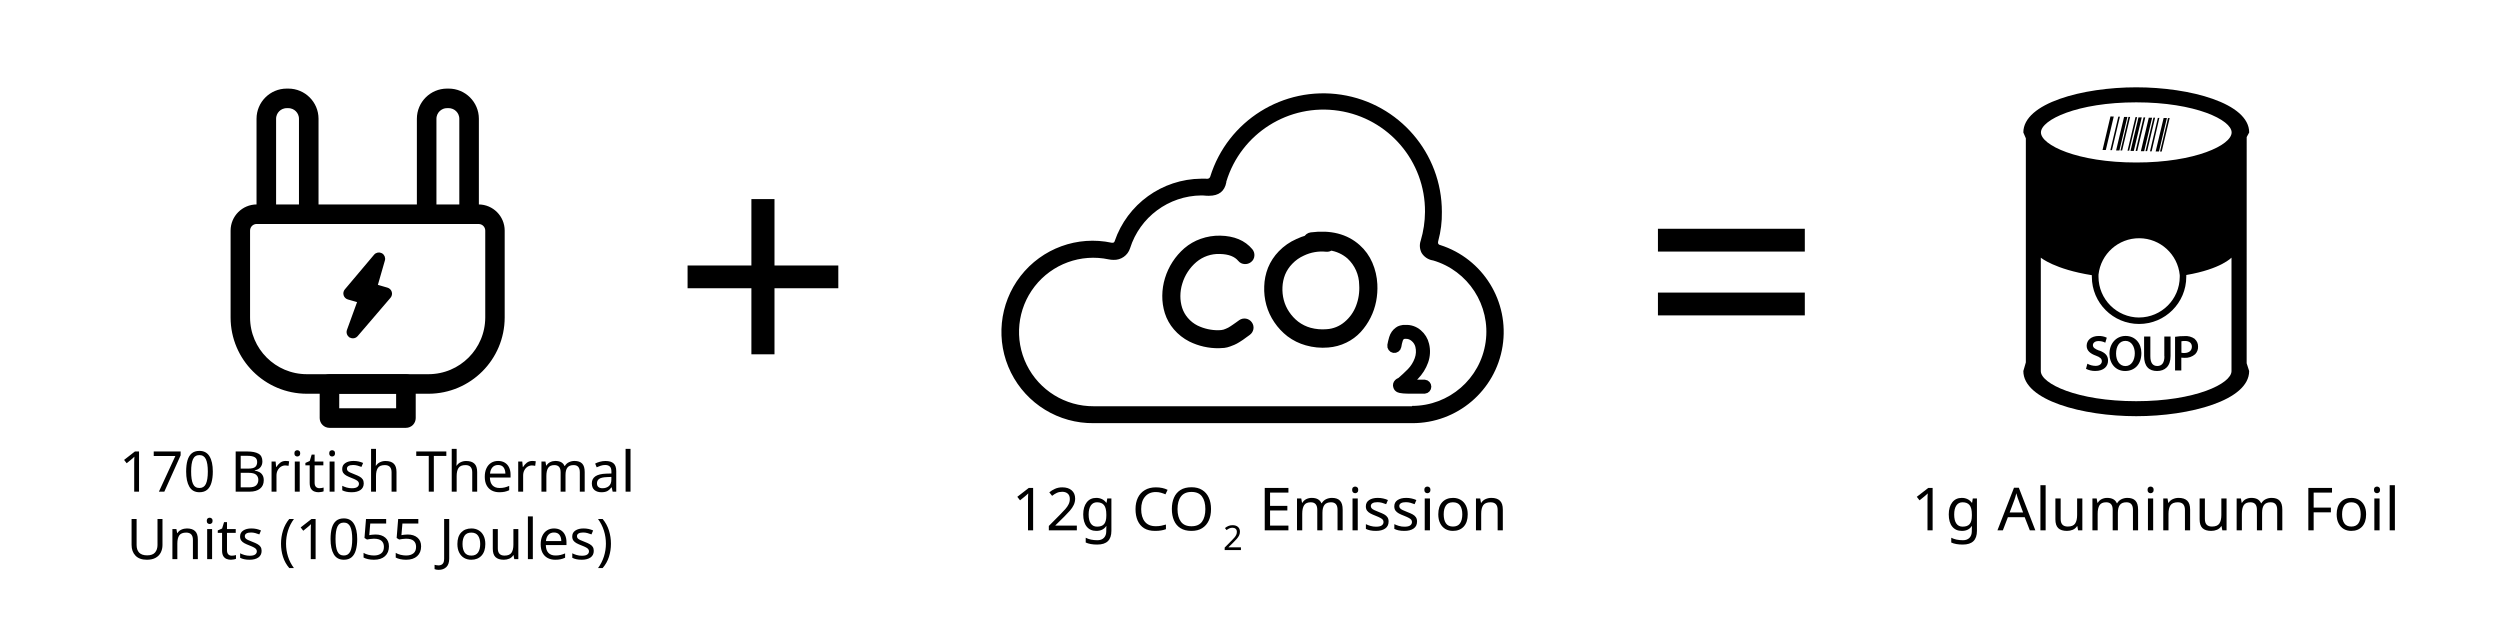
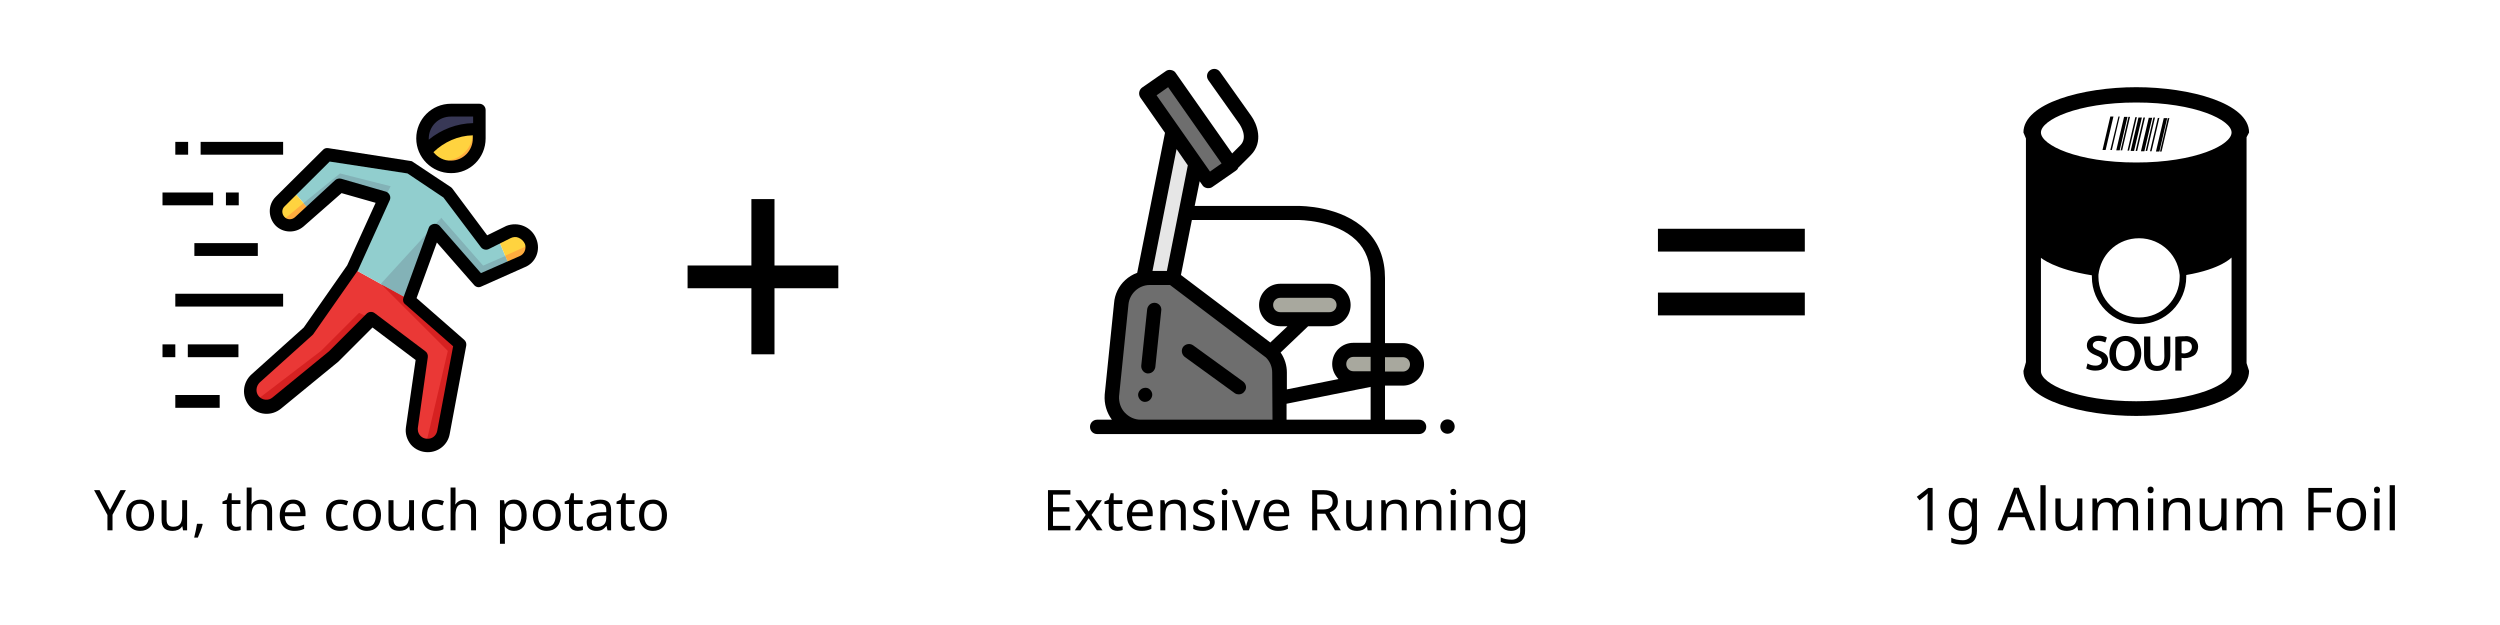
- <svg xmlns="http://www.w3.org/2000/svg" viewBox="0 0 800 200">
-   <defs>
-     <style>.cls-1{font-size:102.62px;}.cls-1,.cls-2,.cls-3{font-family:FuturaHandwritten, FuturaHandwritten;}.cls-2{font-size:19px;}.cls-3{font-size:18px;}.cls-4,.cls-5,.cls-6{stroke:#000;stroke-miterlimit:10;}.cls-4{stroke-width:2.66px;}.cls-5{stroke-width:3px;}.cls-6{stroke-width:0.75px;}</style>
-   </defs>
-   <g id="Layer_2" data-name="Layer 2">
-     <text class="cls-1" transform="translate(214.9 124.77)">+</text>
-     <text class="cls-1" transform="translate(524.79 123.19)">=</text>
-     <text class="cls-2" transform="translate(611.69 169.7)">1g Aluminum Foil</text>
-     <text class="cls-2" transform="translate(323.85 169.7)">12g CO</text>
-     <text class="cls-2" transform="translate(391.37 176.03) scale(0.58)">2</text>
-     <text class="cls-2" transform="translate(397.93 169.7)">
-       <tspan xml:space="preserve"> Emission</tspan>
-     </text>
-     <text class="cls-3" transform="translate(38.1 157.33)">170 British Thermal <tspan x="2.38" y="21.6">Units (1055 Joules) </tspan>
-     </text>
-     <path d="M680.76,37.42l-2.55,10.72-1.06,0,2.55-10.72Zm.35,0-2.55,10.72h.53l2.55-10.72Zm-3.25-.09-2.55,10.72h.52l2.54-10.72Zm5.49.16-2.54,10.72h.52l2.55-10.72Zm-8-.23L672.81,48l1.05,0L676.4,37.3Zm13.75.39-2.55,10.72h.53l2.55-10.72Zm2.11,10.85h.53l2.55-10.72h-.53Zm27.72,67.74.8,2.49c0,9.39-19,14.45-36.13,14.45s-36.13-5.07-36.13-14.45l.8-2.76V44.26l-.8-1.87c0-9.39,19-14.45,36.13-14.45S719.74,33,719.74,42.39l-.8,1.47ZM714.12,82.4s-3.31,3.68-14.51,5.6c0,.18,0,.37,0,.56a15.11,15.11,0,1,1-30.22,0c0-.17,0-.34,0-.5-11.95-1.9-16.33-5.61-16.33-5.61v36.3c0,4,11.61,9.63,30.51,9.63s30.51-5.61,30.51-9.63V82.4Zm-29.6,19.2a13.06,13.06,0,0,0,13-13c0-.19,0-.38,0-.57a13.07,13.07,0,0,0-26-.15V88c0,.18,0,.37,0,.56A13.06,13.06,0,0,0,684.52,101.61Zm29.6-59.22c0-4-11.61-9.63-30.51-9.63s-30.51,5.61-30.51,9.63S664.71,52,683.61,52,714.12,46.41,714.12,42.39Zm-21.76-4.63-2.55,10.72,1.06,0,2.54-10.72Zm-6.42-.18L683.4,48.29h.53l2.55-10.72Zm-1.63,0-2.55,10.72,1.06,0,2.54-10.72Zm6.2.18L688,48.42h.53L691,37.72Zm-2.9-.08-2.54,10.72,1.06,0,2.54-10.72Zm-15.8,74.56c-1.45-.56-2.08-1-2.08-1.79,0-.63.55-1.3,1.8-1.3a4.57,4.57,0,0,1,2.16.52l.48-1.6a5.7,5.7,0,0,0-2.6-.55c-2.36,0-3.84,1.36-3.84,3.13,0,1.56,1.14,2.51,2.93,3.16,1.39.5,1.93,1,1.93,1.8s-.71,1.48-2,1.48a5.51,5.51,0,0,1-2.63-.69l-.44,1.64a6.46,6.46,0,0,0,2.93.68c2.81,0,4.12-1.52,4.12-3.26C674.61,113.83,673.69,112.88,671.81,112.18Zm13.43.77c0,3.64-2.21,5.72-5.21,5.72s-5-2.34-5-5.53,2.09-5.69,5.16-5.69S685.24,109.85,685.24,112.95Zm-2.1.08c0-2-1-4-3-4s-3,1.82-3,4.06,1.11,4,3,4S683.14,115.3,683.14,113Zm9.48.93c0,2.13-.85,3.11-2.29,3.11s-2.22-1-2.22-3.11v-6.33h-2v6.22c0,3.42,1.63,4.82,4.14,4.82s4.33-1.48,4.33-4.83v-6.2h-2V114Zm9.7-5.53a3.07,3.07,0,0,1,1.06,2.4,3.29,3.29,0,0,1-.93,2.47,4.79,4.79,0,0,1-3.43,1.16,5.56,5.56,0,0,1-1-.06v4.09h-2V107.78a17.1,17.1,0,0,1,3-.23A4.91,4.91,0,0,1,702.32,108.44Zm-.92,2.48c0-1.21-.84-1.85-2.21-1.85a5.64,5.64,0,0,0-1.14.09v3.68a4,4,0,0,0,1,.08C700.49,112.92,701.4,112.19,701.4,110.92Z" />
-     <path d="M460.25,77.07a33.37,33.37,0,0,0,1.15-9.26,37.92,37.92,0,0,0-74.13-11.28c-.08.25-.35.83-1.43.65l-.3,0c-.36,0-.74,0-1.14,0a29.57,29.57,0,0,0-27.71,20,.66.66,0,0,1-.77.5l-.16,0A29.19,29.19,0,1,0,350,135.41H451.86a29.19,29.19,0,0,0,9-57C460.55,78.35,459.94,78.14,460.25,77.07ZM451.86,130H350a23.76,23.76,0,1,1,4.79-47,7.6,7.6,0,0,0,1.53.16,5.33,5.33,0,0,0,5.3-3.72A24.17,24.17,0,0,1,384.4,62.54c.33,0,.69,0,1.07.05s.85.06,1.31.06h.1c3.15,0,5-1.45,5.54-4.31,0-.08,0-.16,0-.21A32.49,32.49,0,0,1,456,67.8,33.19,33.19,0,0,1,454.63,77a5,5,0,0,0,.29,3.94,5.21,5.21,0,0,0,3.41,2.36l.13,0a23.76,23.76,0,0,1-6.6,46.59Z" />
-     <path class="cls-4" d="M397.27,82.64q-2.16-2.61-6.92-2.7A12.35,12.35,0,0,0,382,82.82a15.89,15.89,0,0,0-4.94,7.55,14.84,14.84,0,0,0-.67,4.36,13.69,13.69,0,0,0,.63,4.18,10.74,10.74,0,0,0,2.07,3.68,11.27,11.27,0,0,0,3.55,2.79A16.38,16.38,0,0,0,390,107a7.64,7.64,0,0,0,1-.07,8,8,0,0,0,.85-.16,6.11,6.11,0,0,0,.92-.34l.83-.38q.27-.13.9-.54c.42-.27.7-.46.83-.56l1-.7q.76-.54,1-.72a1.57,1.57,0,0,1,2.18.4,1.5,1.5,0,0,1,.27,1.17,1.61,1.61,0,0,1-.65,1,12.42,12.42,0,0,0-1,.72l-1.17.85q-.31.22-1.12.72a10.34,10.34,0,0,1-1.35.72l-1.33.52a6.69,6.69,0,0,1-1.55.38,13.51,13.51,0,0,1-1.57.09,19.37,19.37,0,0,1-8.85-2,14.68,14.68,0,0,1-4.54-3.57,13.44,13.44,0,0,1-2.63-4.7,16.79,16.79,0,0,1-.76-5.19,18.49,18.49,0,0,1,.81-5.26,19.35,19.35,0,0,1,5.8-8.94,15,15,0,0,1,4.79-2.76,16.26,16.26,0,0,1,5.8-.94q6.16.13,9.26,3.86a1.58,1.58,0,0,1,.36,1.15,1.41,1.41,0,0,1-.56,1.06,1.65,1.65,0,0,1-1.17.36A1.39,1.39,0,0,1,397.27,82.64Z" />
-     <path class="cls-4" d="M418.39,76.58a1.53,1.53,0,0,1,1.21-.9q9.12-1.17,14.6,3.73a14.57,14.57,0,0,1,3.73,5.17A18.41,18.41,0,0,1,439.42,91a21.34,21.34,0,0,1-.36,5.17,19,19,0,0,1-4.61,9.17,14,14,0,0,1-4.2,3.1,14.59,14.59,0,0,1-5.35,1.44,18.63,18.63,0,0,1-6.69-.65,16.19,16.19,0,0,1-5.41-2.67,17.92,17.92,0,0,1-3.91-4.18,17.29,17.29,0,0,1-2.38-5.12,18.2,18.2,0,0,1-.63-5.57A16.28,16.28,0,0,1,407,86.17a15.21,15.21,0,0,1,3.17-4.83,16.38,16.38,0,0,1,5.23-3.64A19.17,19.17,0,0,1,418.39,76.58Zm6.07,2.65a14.65,14.65,0,0,0-7.77,1.35,13,13,0,0,0-4.11,2.9A12.23,12.23,0,0,0,410,87.38a13.64,13.64,0,0,0-.94,4.43,15,15,0,0,0,.47,4.56,13.77,13.77,0,0,0,1.91,4.2,14.59,14.59,0,0,0,3.17,3.41,13.14,13.14,0,0,0,4.45,2.2,16.19,16.19,0,0,0,5.57.49,11.07,11.07,0,0,0,6.47-2.61,13.81,13.81,0,0,0,4.09-5.75,17,17,0,0,0,1.08-7.19,13,13,0,0,0-4.18-9.39,12.35,12.35,0,0,0-6.38-2.92A1.5,1.5,0,0,1,424.45,79.23Z" />
-     <path class="cls-4" d="M445.27,110.56l.24-1.18c.05-.26.16-.65.31-1.15a4.74,4.74,0,0,1,.64-1.34,4.25,4.25,0,0,1,1-1,2.5,2.5,0,0,1,.88-.43,4,4,0,0,1,.73-.16l.72,0a5.67,5.67,0,0,1,4,1.39A6.69,6.69,0,0,1,456,110.3a9.09,9.09,0,0,1-.27,5.3,13.07,13.07,0,0,1-2.95,4.7q-1.28,1.31-2.57,2.52.58,0,1.39,0l2.63,0,1.64,0a.92.92,0,0,1,0,1.83l-1.65,0-2.62,0q-1.6,0-2.51-.08a8,8,0,0,1-.94-.13,2.38,2.38,0,0,1-.42-.13,1,1,0,0,1-.58-.65,1,1,0,0,1,.24-1.1,1.62,1.62,0,0,1,.52-.34l.34-.16q1.62-1.39,3.22-3a11.12,11.12,0,0,0,2.5-4,7.49,7.49,0,0,0,.25-4.35,4.87,4.87,0,0,0-1.65-2.62,4,4,0,0,0-2.75-1,2.46,2.46,0,0,0-1.28.26,2.68,2.68,0,0,0-.92,1.28,13.6,13.6,0,0,0-.52,2.23.94.94,0,0,1-.39.59.87.87,0,0,1-.68.16.89.89,0,0,1-.59-.38A.91.91,0,0,1,445.27,110.56Z" />
-     <path class="cls-5" d="M137.13,124.5H98.2A22.93,22.93,0,0,1,75.29,101.6V73.79a6.88,6.88,0,0,1,6.87-6.87h71A6.88,6.88,0,0,1,160,73.79V101.6A22.93,22.93,0,0,1,137.13,124.5Zm-55-54.33a3.62,3.62,0,0,0-3.61,3.61v27.81A19.67,19.67,0,0,0,98.2,121.24h38.93a19.67,19.67,0,0,0,19.65-19.65V73.79a3.61,3.61,0,0,0-3.61-3.61Z" />
-     <path class="cls-5" d="M98.8,70.18a1.63,1.63,0,0,1-1.63-1.63V38a4.9,4.9,0,0,0-4.89-4.89h-.54A4.9,4.9,0,0,0,86.85,38V68.54a1.63,1.63,0,0,1-3.26,0V38a8.16,8.16,0,0,1,8.15-8.15h.53A8.16,8.16,0,0,1,100.43,38V68.54A1.63,1.63,0,0,1,98.8,70.18Z" />
-     <path class="cls-5" d="M150.11,70.18a1.63,1.63,0,0,1-1.63-1.63V38a4.9,4.9,0,0,0-4.89-4.89h-.53A4.9,4.9,0,0,0,138.16,38V68.54a1.63,1.63,0,1,1-3.26,0V38a8.16,8.16,0,0,1,8.15-8.15h.53A8.16,8.16,0,0,1,151.74,38V68.54A1.63,1.63,0,0,1,150.11,70.18Z" />
-     <path class="cls-5" d="M129.9,135.41H105.43a1.63,1.63,0,0,1-1.63-1.63V122.87a1.63,1.63,0,0,1,1.63-1.63H129.9a1.63,1.63,0,0,1,1.63,1.63v10.91A1.63,1.63,0,0,1,129.9,135.41Zm-22.85-3.26h21.21V124.5H107.06Z" />
-     <polygon class="cls-6" points="112.92 106.26 116.88 95.37 111.88 93.94 121.26 82.8 118.45 92.53 123.46 93.96 112.92 106.26" />
-     <path class="cls-6" d="M112.92,107.89a1.61,1.61,0,0,1-.82-.22,1.63,1.63,0,0,1-.71-2l3.36-9.25-3.32-.95a1.63,1.63,0,0,1-.8-2.62L120,81.74a1.63,1.63,0,0,1,2.81,1.5l-2.35,8.17,3.43,1a1.63,1.63,0,0,1,.79,2.63l-10.54,12.3A1.63,1.63,0,0,1,112.92,107.89ZM117.82,94a1.63,1.63,0,0,1,.59,1.89l-.89,2.46,3-3.56L118,94.1Zm-3.08-1,2.58.74.19.07a1.64,1.64,0,0,1-.62-1.78l.68-2.37Z" />
+ <svg xmlns="http://www.w3.org/2000/svg" version="1.1" id="Layer_1" x="0px" y="0px" viewBox="0 0 800 200" style="enable-background:new 0 0 800 200;" xml:space="preserve">
+   <style type="text/css">
+ 	.st0{font-family:'FuturaHandwritten';}
+ 	.st1{font-size:102.62px;}
+ 	.st2{font-size:19px;}
+ 	.st3{font-size:18px;}
+ 	.st4{fill:#6E6E6E;}
+ 	.st5{fill:#A8A89E;}
+ 	.st6{fill:#E6E6E6;}
+ 	.st7{fill:#383856;}
+ 	.st8{fill:#FFD33F;}
+ 	.st9{fill:#EA3836;}
+ 	.st10{fill:#91CECE;}
+ 	.st11{fill:#FFAC3E;}
+ 	.st12{fill:#83B2B7;}
+ 	.st13{fill:#D62121;}
+ 	.st14{fill:#202033;}
+ </style>
+   <text transform="matrix(1 0 0 1 214.9 124.77)" class="st0 st1">+</text>
+   <text transform="matrix(1 0 0 1 524.79 123.19)" class="st0 st1">=</text>
+   <text transform="matrix(1 0 0 1 611.69 169.7)" class="st0 st2">1g Aluminum Foil</text>
+   <text transform="matrix(1 0 0 1 30.0999 169.7001)" class="st0 st3">You, the couch potato</text>
+   <path d="M680.8,37.4l-2.5,10.7h-1.1l2.5-10.7H680.8z M681.1,37.4l-2.5,10.7h0.5l2.5-10.7H681.1z M677.9,37.3L675.3,48h0.5l2.5-10.7  H677.9z M683.3,37.5l-2.5,10.7h0.5l2.5-10.7H683.3z M675.3,37.3L672.8,48h1l2.5-10.7L675.3,37.3z M689.1,37.6l-2.5,10.7h0.5  l2.5-10.7H689.1z M691.2,48.5h0.5l2.5-10.7h-0.5L691.2,48.5z M718.9,116.2l0.8,2.5c0,9.4-19,14.4-36.1,14.4s-36.1-5.1-36.1-14.4  l0.8-2.8V44.3l-0.8-1.9c0-9.4,19-14.5,36.1-14.5s36.1,5.1,36.1,14.5l-0.8,1.5L718.9,116.2z M714.1,82.4c0,0-3.3,3.7-14.5,5.6  c0,0.2,0,0.4,0,0.6c0,8.3-6.7,15.1-15.1,15.1s-15.1-6.7-15.1-15.1c0,0,0,0,0,0c0-0.2,0-0.3,0-0.5c-12-1.9-16.3-5.6-16.3-5.6v36.3  c0,4,11.6,9.6,30.5,9.6s30.5-5.6,30.5-9.6L714.1,82.4L714.1,82.4z M684.5,101.6c7.2,0,13-5.8,13-13c0-0.2,0-0.4,0-0.6  c-0.7-7.2-7.1-12.4-14.3-11.7c-6.2,0.6-11,5.4-11.7,11.6V88c0,0.2,0,0.4,0,0.6C671.5,95.7,677.3,101.6,684.5,101.6L684.5,101.6z   M714.1,42.4c0-4-11.6-9.6-30.5-9.6s-30.5,5.6-30.5,9.6s11.6,9.6,30.5,9.6S714.1,46.4,714.1,42.4L714.1,42.4z M692.4,37.8l-2.5,10.7  h1.1l2.5-10.7H692.4z M685.9,37.6l-2.5,10.7h0.5l2.5-10.7L685.9,37.6z M684.3,37.6l-2.5,10.7h1.1l2.5-10.7H684.3z M690.5,37.8  L688,48.4h0.5l2.5-10.7L690.5,37.8z M687.6,37.7l-2.5,10.7h1.1l2.5-10.7H687.6z M671.8,112.2c-1.5-0.6-2.1-1-2.1-1.8  c0-0.6,0.5-1.3,1.8-1.3c0.8,0,1.5,0.2,2.2,0.5l0.5-1.6c-0.8-0.4-1.7-0.6-2.6-0.6c-2.4,0-3.8,1.4-3.8,3.1c0,1.6,1.1,2.5,2.9,3.2  c1.4,0.5,1.9,1,1.9,1.8s-0.7,1.5-2,1.5c-0.9,0-1.8-0.2-2.6-0.7l-0.4,1.6c0.9,0.5,1.9,0.7,2.9,0.7c2.8,0,4.1-1.5,4.1-3.3  C674.6,113.8,673.7,112.9,671.8,112.2L671.8,112.2z M685.2,113c0,3.6-2.2,5.7-5.2,5.7s-5-2.3-5-5.5s2.1-5.7,5.2-5.7  S685.2,109.8,685.2,113L685.2,113z M683.1,113.1c0-2-1-4-3-4s-3,1.8-3,4.1s1.1,4,3,4S683.1,115.3,683.1,113.1L683.1,113.1z   M692.6,114c0,2.1-0.8,3.1-2.3,3.1s-2.2-1-2.2-3.1v-6.3h-2v6.2c0,3.4,1.6,4.8,4.1,4.8s4.3-1.5,4.3-4.8v-6.2h-2L692.6,114L692.6,114z   M702.3,108.5c0.7,0.6,1.1,1.5,1.1,2.4c0,0.9-0.3,1.8-0.9,2.5c-0.9,0.8-2.2,1.2-3.4,1.2c-0.3,0-0.7,0-1-0.1v4.1h-2v-10.8  c1-0.2,2-0.2,3-0.2C700.2,107.4,701.4,107.8,702.3,108.5L702.3,108.5z M701.4,111c0-1.2-0.8-1.8-2.2-1.8c-0.4,0-0.8,0-1.1,0.1v3.7  c0.3,0.1,0.7,0.1,1,0.1C700.5,112.9,701.4,112.2,701.4,111L701.4,111z" />
+   <g>
+     <polygon class="st4" points="394,52.8 386.6,58 366.9,30 374.4,24.7  " />
+     <g>
+       <path class="st5" d="M453.4,116.5L453.4,116.5c0-2.5-2-4.6-4.6-4.6h-15.7c-2.5,0-4.6,2-4.6,4.6l0,0c0,2.5,2,4.6,4.6,4.6h15.7    C451.4,121,453.4,119,453.4,116.5z" />
+       <path class="st5" d="M430,97.6L430,97.6c0-2.5-2-4.6-4.6-4.6h-15.7c-2.5,0-4.6,2-4.6,4.6l0,0c0,2.5,2,4.6,4.6,4.6h15.7    C427.9,102.1,430,100.1,430,97.6z" />
+     </g>
+     <path class="st6" d="M382.6,52.4L375.3,89l-0.1,0H368c-0.7,0-1.3,0.1-1.9,0.2l9.3-47.1L382.6,52.4z" />
+     <path class="st4" d="M409.5,119.2v17.4h-44.5c-5.4,0-9.6-4.6-9.1-9.9l3-29.3c0.3-4.1,3.3-7.3,7.2-8.2c0.6-0.1,1.3-0.2,1.9-0.2h7.3   l0.1,0l31.3,23.7C408.5,114.4,409.5,116.7,409.5,119.2z" />
+     <path d="M463.2,134.2c-1.3,0-2.3,1-2.3,2.3c0,1.3,1,2.3,2.3,2.3c1.3,0,2.3-1,2.3-2.3C465.5,135.2,464.5,134.2,463.2,134.2z" />
+     <path d="M454.1,134.3h-10.9v-10.9h5.7c3.8,0,6.8-3.1,6.8-6.8s-3.1-6.8-6.8-6.8h-5.7V89c0-6.2-2-11.4-6-15.3   c-8-7.9-21.1-7.8-21.9-7.8h-33l1.6-7.9l0.9,1.3c0.3,0.5,0.9,0.8,1.5,0.9c0.1,0,0.3,0,0.4,0c0.5,0,0.9-0.1,1.3-0.4l7.5-5.2   c0.3-0.2,0.6-0.5,0.7-0.9c0.6-0.6,1.8-1.8,4-4c4.3-4.3,2-10.1,0.2-12.6l-10-14.1c-0.7-1-2.1-1.3-3.2-0.5c-1,0.7-1.3,2.1-0.5,3.2   l10,14.1c0.1,0.2,2.8,4.1,0.2,6.7c-1.1,1.1-1.9,1.9-2.6,2.6l-18.1-25.8c-0.3-0.5-0.9-0.8-1.5-0.9c-0.6-0.1-1.2,0-1.7,0.4l-7.5,5.2   c-1,0.7-1.3,2.1-0.6,3.2l7.9,11.3l-8.9,44.8c-1.4,0.5-2.7,1.3-3.8,2.3c-2.1,1.9-3.4,4.6-3.6,7.4l-3,29.3c0,0,0,0.1,0,0.1   c-0.2,2.8,0.6,5.6,2.3,7.9h-4.7c-1.3,0-2.3,1-2.3,2.3c0,1.3,1,2.3,2.3,2.3h103c1.3,0,2.3-1,2.3-2.3   C456.4,135.3,455.4,134.3,454.1,134.3z M443.2,114.3h5.7c1.3,0,2.3,1,2.3,2.3s-1,2.3-2.3,2.3h-5.7V114.3z M370.1,30.5l3.7-2.6   l17.1,24.4l-3.7,2.6L370.1,30.5z M376.5,47.7l3.6,5.2l-6.7,33.8h-4.6L376.5,47.7z M407.2,134.3h-42.2c-1.9,0-3.7-0.8-5.1-2.3   c-1.3-1.4-1.9-3.3-1.8-5.2l3-29.3c0,0,0,0,0,0c0.3-3.5,3.3-6.3,6.8-6.3h6.5l30.7,23.2c1.3,1.3,2,3,2,4.8L407.2,134.3L407.2,134.3   L407.2,134.3z M438.6,134.3h-26.9v-5.1l26.9-5.4V134.3z M438.6,118.8h-5.5c-1.3,0-2.3-1-2.3-2.3c0-1.3,1-2.3,2.3-2.3h5.5V118.8z    M438.6,109.7h-5.5c-3.8,0-6.8,3-6.8,6.8c0,1.9,0.8,3.5,2,4.8l-16.5,3.3v-5.4c0-2.3-0.7-4.5-2-6.4l8.8-8.4h6.8   c3.8,0,6.8-3.1,6.8-6.8c0-3.8-3.1-6.8-6.8-6.8h-15.7c-3.8,0-6.8,3.1-6.8,6.8c0,3.8,3.1,6.8,6.8,6.8h2.3l-5.5,5.2L377.9,88l3.5-17.6   h33.9c0,0,0,0,0,0c0.1,0,11.9-0.1,18.7,6.5c3.1,3,4.6,7.1,4.6,12.1L438.6,109.7L438.6,109.7z M409.7,99.9c-1.3,0-2.3-1-2.3-2.3   c0-1.3,1-2.3,2.3-2.3h15.7c1.3,0,2.3,1,2.3,2.3s-1,2.3-2.3,2.3H409.7z" />
+     <path d="M366.7,124.1c-0.1,0-0.2,0-0.2,0c-1.2,0-2.1,0.9-2.3,2c-0.1,1.2,0.8,2.4,2,2.5c0.1,0,0.2,0,0.2,0c1.2,0,2.1-0.9,2.3-2   c0.1-0.6-0.1-1.2-0.5-1.7C367.8,124.4,367.3,124.1,366.7,124.1z" />
+     <path d="M369.6,96.9c-0.1,0-0.2,0-0.2,0c-1.2,0-2.1,0.9-2.3,2l-1.9,18.1c-0.1,1.2,0.8,2.4,2,2.5c0.1,0,0.2,0,0.2,0   c1.2,0,2.1-0.9,2.3-2l1.9-18.1C371.8,98.2,370.9,97,369.6,96.9z" />
+     <path d="M397.8,122.1l-16-11.6c-1-0.7-2.4-0.5-3.2,0.5c-0.7,1-0.5,2.4,0.5,3.2l16,11.6c0.4,0.3,0.9,0.4,1.3,0.4   c0.7,0,1.4-0.3,1.8-0.9C399.1,124.3,398.8,122.9,397.8,122.1z" />
+   </g>
+   <text transform="matrix(1 0 0 1 333.6034 169.6999)" class="st0 st3">Extensive Running</text>
+   <g>
+     <rect x="64.2" y="45.4" width="26.4" height="4.1" />
+     <rect x="56.1" y="45.4" width="4.1" height="4.1" />
+     <rect x="72.3" y="61.6" width="4.1" height="4.1" />
+     <rect x="52" y="61.6" width="16.2" height="4.1" />
+     <rect x="62.2" y="77.8" width="20.3" height="4.1" />
+     <rect x="56.1" y="94" width="34.5" height="4.1" />
+     <rect x="60.1" y="110.2" width="16.2" height="4.1" />
+     <rect x="52" y="110.2" width="4.1" height="4.1" />
+     <rect x="56.1" y="126.4" width="14.2" height="4.1" />
+     <path class="st7" d="M144.3,35.2h9.1v6.1c-6.5,0-12.7,2.6-17.2,7.1c-0.6-1.3-1-2.7-1-4.1C135.1,39.3,139.2,35.2,144.3,35.2z" />
+     <path class="st8" d="M153.4,44.3c0,5-4,9.1-9.1,9.1c-3.5,0-6.6-1.9-8.2-5c4.6-4.6,10.8-7.1,17.2-7.1V44.3z" />
+     <path class="st9" d="M98.7,106.2l-16.8,15.1c-2,1.8-2.3,4.8-0.7,7l0,0c1.7,2.3,5,2.8,7.3,1c0.1,0,0.1-0.1,0.2-0.1l18.1-14.8   l12.2-12.2l16.2,12.2l-3.2,22.7c-0.4,2.7,1.5,5.2,4.2,5.6c0.2,0,0.5,0.1,0.7,0.1h0.1c2.5,0,4.6-1.7,5.1-4.2   c1.6-8.8,5.3-28.3,5.3-28.3L131.1,96l-18.2-10.1L98.7,106.2z" />
+     <path class="st10" d="M159.2,75.9l-3.8,1.9l-12.2-16.2l-12.2-8.1l-26.4-4.1L93.4,60.7l6.1,7l9.3-8.2l14.2,4.1l-10.1,22.3L131.1,96   l8.1-22.3L153.4,90l9.8-4.4L159.2,75.9z" />
+     <g>
+       <path class="st8" d="M169.8,77.2l-0.1-0.1c-1.1-2.7-4.2-4.1-6.9-3c-0.1,0.1-0.3,0.1-0.4,0.2l-3.2,1.6l4,9.7l3.9-1.7    C169.6,82.8,170.8,79.8,169.8,77.2z" />
+       <path class="st8" d="M89.6,64.5c-1.8,1.7-1.8,4.5-0.1,6.3c1.7,1.7,4.4,1.8,6.2,0.2l3.8-3.3l-6.1-7L89.6,64.5z" />
+     </g>
+     <path class="st11" d="M89.9,71c1.7,1.5,4.2,1.5,5.9,0l3.8-3.3L97.1,65L89.9,71z" />
+     <g>
+       <polygon class="st12" points="108.8,55.5 97.1,65 99.5,67.7 108.8,59.6 123,63.6 125,59.6   " />
+       <polygon class="st12" points="154.6,85 141.2,69.7 139.2,73.7 153.4,90 163.2,85.6 161.7,81.9   " />
+     </g>
+     <path class="st11" d="M161.7,81.8l1.6,3.7l3.9-1.7c2.2-1,3.5-3.4,3-5.8L161.7,81.8z" />
+     <polygon class="st12" points="121.8,90.9 131.1,96 139.2,73.7 141.2,69.7  " />
+     <g>
+       <path class="st9" d="M132.6,140.3c-0.1-0.1-0.2-0.3-0.2-0.4C132.4,140,132.5,140.2,132.6,140.3z" />
+       <path class="st9" d="M133.9,141.7c-0.1-0.1-0.3-0.2-0.4-0.3C133.7,141.5,133.8,141.6,133.9,141.7z" />
+       <path class="st9" d="M133.2,141.1c-0.1-0.1-0.2-0.2-0.3-0.4C133,140.8,133.1,140.9,133.2,141.1z" />
+       <path class="st9" d="M132.2,139.4c0-0.1-0.1-0.3-0.1-0.4C132.1,139.1,132.1,139.2,132.2,139.4z" />
+       <path class="st9" d="M131.9,138.3c0-0.1,0-0.2,0-0.3C131.9,138.1,131.9,138.2,131.9,138.3z" />
+       <path class="st9" d="M135.6,142.5c-0.5-0.1-0.9-0.3-1.4-0.6C134.7,142.2,135.1,142.4,135.6,142.5z" />
+     </g>
+     <g>
+       <path class="st13" d="M132.4,139.9c-0.1-0.2-0.2-0.3-0.2-0.5C132.2,139.6,132.3,139.7,132.4,139.9z" />
+       <path class="st13" d="M133.5,141.4c-0.1-0.1-0.2-0.2-0.3-0.3C133.3,141.2,133.4,141.3,133.5,141.4z" />
+       <path class="st13" d="M134.3,141.9c-0.1-0.1-0.2-0.1-0.3-0.2C134,141.8,134.1,141.8,134.3,141.9z" />
+       <path class="st13" d="M132,139c-0.1-0.2-0.1-0.4-0.1-0.6C131.9,138.6,132,138.8,132,139z" />
+       <path class="st13" d="M131.9,138c0-0.3,0-0.7,0-1C131.8,137.3,131.8,137.7,131.9,138z" />
+       <path class="st13" d="M132.9,140.7c-0.1-0.1-0.2-0.3-0.3-0.4C132.7,140.4,132.8,140.6,132.9,140.7z" />
+       <polygon class="st13" points="135.6,142.5 135.6,142.5 135.6,142.5   " />
+       <path class="st13" d="M131.1,96L122,91l21.3,21.3l-7.1,30.3c0.2,0,0.4,0.1,0.7,0.1h0.1c2.5,0,4.6-1.7,5.1-4.2    c1.6-8.8,5.3-28.3,5.3-28.3L131.1,96z" />
+       <path class="st13" d="M102.7,112.3l-21.2,16.2c1.8,2.1,5,2.4,7.2,0.6l18.1-14.8l12.2-12.2l-4.1-2L102.7,112.3z" />
+     </g>
+     <path class="st11" d="M151.4,41.4v0.9c0,5-4.1,9.1-9.1,9.1c-1.9,0-3.8-0.6-5.3-1.8c2.9,4.1,8.6,5,12.7,2.1c2.4-1.7,3.8-4.5,3.8-7.4   v-3C152.7,41.3,152,41.4,151.4,41.4z" />
+     <path class="st14" d="M153.4,35.2c0.1,2.2-0.6,4.4-2,6.2c0.7-0.1,1.3-0.1,2-0.1V35.2z" />
+     <path d="M171.6,76.4c-1.5-3.8-5.8-5.6-9.6-4.1c-0.2,0.1-0.4,0.2-0.6,0.3l-5.5,2.7l-11.1-14.9c-0.1-0.2-0.3-0.3-0.5-0.5l-12.2-8.1   c-0.2-0.2-0.5-0.3-0.8-0.3L105,47.4c-0.6-0.1-1.3,0.1-1.7,0.6L88.2,63c-2.5,2.5-2.5,6.6,0,9.2c0,0,0,0,0,0c2.4,2.4,6.3,2.5,8.9,0.3   l12.2-10.7l10.9,3.1l-9.1,20l-13.9,19.9l-16.6,14.9c-3,2.6-3.4,7.1-0.8,10.2c2.6,3,7.1,3.4,10.2,0.8l18.3-15l10.9-10.9l13.8,10.4   l-3.1,21.5c-0.3,2,0.3,4,1.6,5.6c1.4,1.6,3.4,2.4,5.4,2.4c3.4,0,6.4-2.4,7-5.8l5.3-28.3c0.1-0.7-0.1-1.4-0.7-1.9l-15.2-13.3   l6.5-17.8l11.9,13.6c0.6,0.7,1.5,0.9,2.3,0.5l13.7-6.1C171.5,84.2,173.1,80,171.6,76.4z M166.2,82l-12.3,5.4l-13.2-15.1   c-0.7-0.8-2-0.9-2.9-0.2c-0.3,0.2-0.5,0.5-0.6,0.8l-8.1,22.3c-0.3,0.8-0.1,1.7,0.6,2.2l15.3,13.4l-5.1,27.1   c-0.3,1.5-1.6,2.6-3.2,2.5c-1.6,0-3-1.3-3-3c0-0.1,0-0.3,0-0.4l3.2-22.7c0.1-0.7-0.2-1.5-0.8-1.9l-16.2-12.2   c-0.8-0.6-1.9-0.5-2.6,0.2l-12,12l-18.1,14.8c-1.3,1.1-3.3,0.9-4.4-0.4c-1.1-1.3-0.9-3.2,0.3-4.4l16.8-15.1   c0.1-0.1,0.2-0.2,0.3-0.3l14.2-20.3c0.1-0.1,0.1-0.2,0.2-0.3l10.1-22.3c0.5-1,0-2.2-1-2.7c-0.1,0-0.2-0.1-0.3-0.1l-14.2-4.1   c-0.7-0.2-1.4,0-1.9,0.4L94.4,69.5c-1,0.9-2.5,0.9-3.4-0.1c-0.9-1-0.9-2.5,0.1-3.4l14.4-14.3l24.9,3.8l11.5,7.7l12,15.9   c0.6,0.8,1.7,1,2.5,0.6l7-3.5c0.8-0.4,1.8-0.5,2.6-0.1c0.9,0.4,1.6,1.1,2,2C168.5,79.6,167.8,81.4,166.2,82z" />
+     <path d="M155.4,44.3v-9.1c0-1.1-0.9-2-2-2h-9.1c-6.2,0-11.1,5-11.1,11.1s5,11.1,11.1,11.1C150.4,55.5,155.4,50.5,155.4,44.3z    M144.3,37.3h7.1v2.1c-5.2,0.1-10.2,2-14.2,5.3c0-0.1,0-0.2,0-0.3C137.2,40.4,140.3,37.3,144.3,37.3z M138.7,48.7   c3.4-3.3,7.9-5.3,12.6-5.4v1c0,3.9-3.1,7.1-7,7.1C142.1,51.5,140.1,50.4,138.7,48.7z" />
  </g>
</svg>
